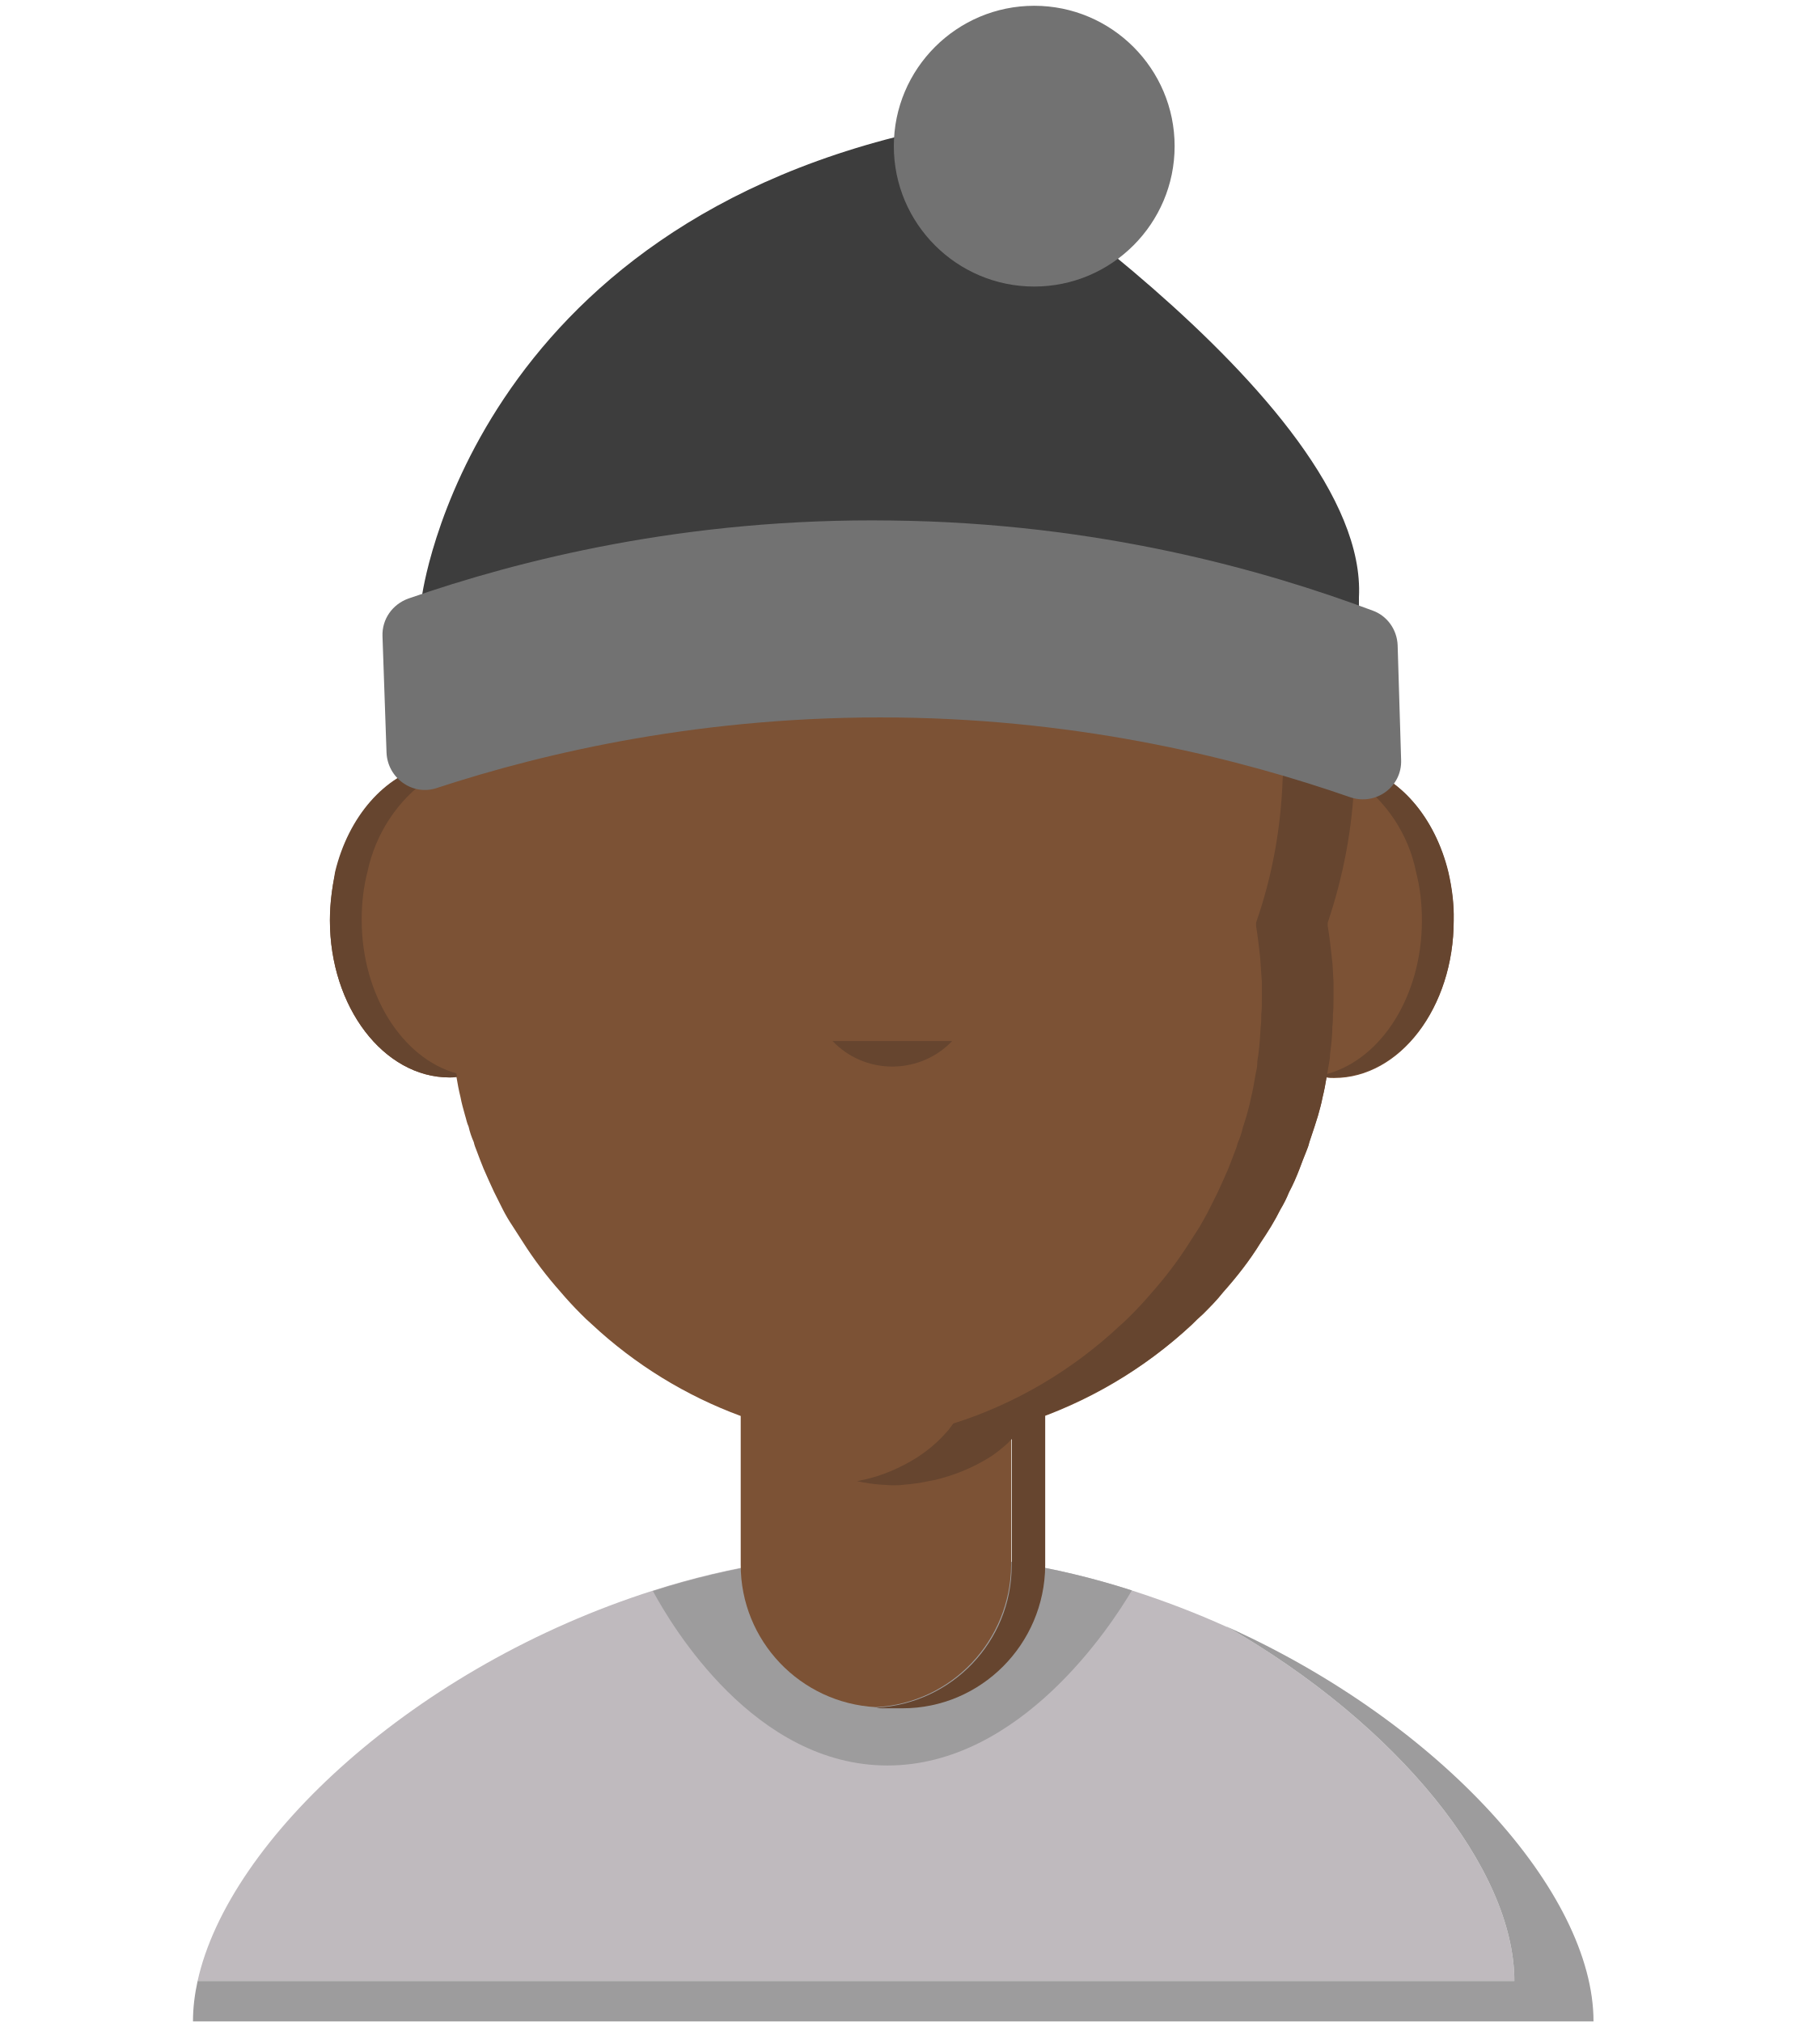
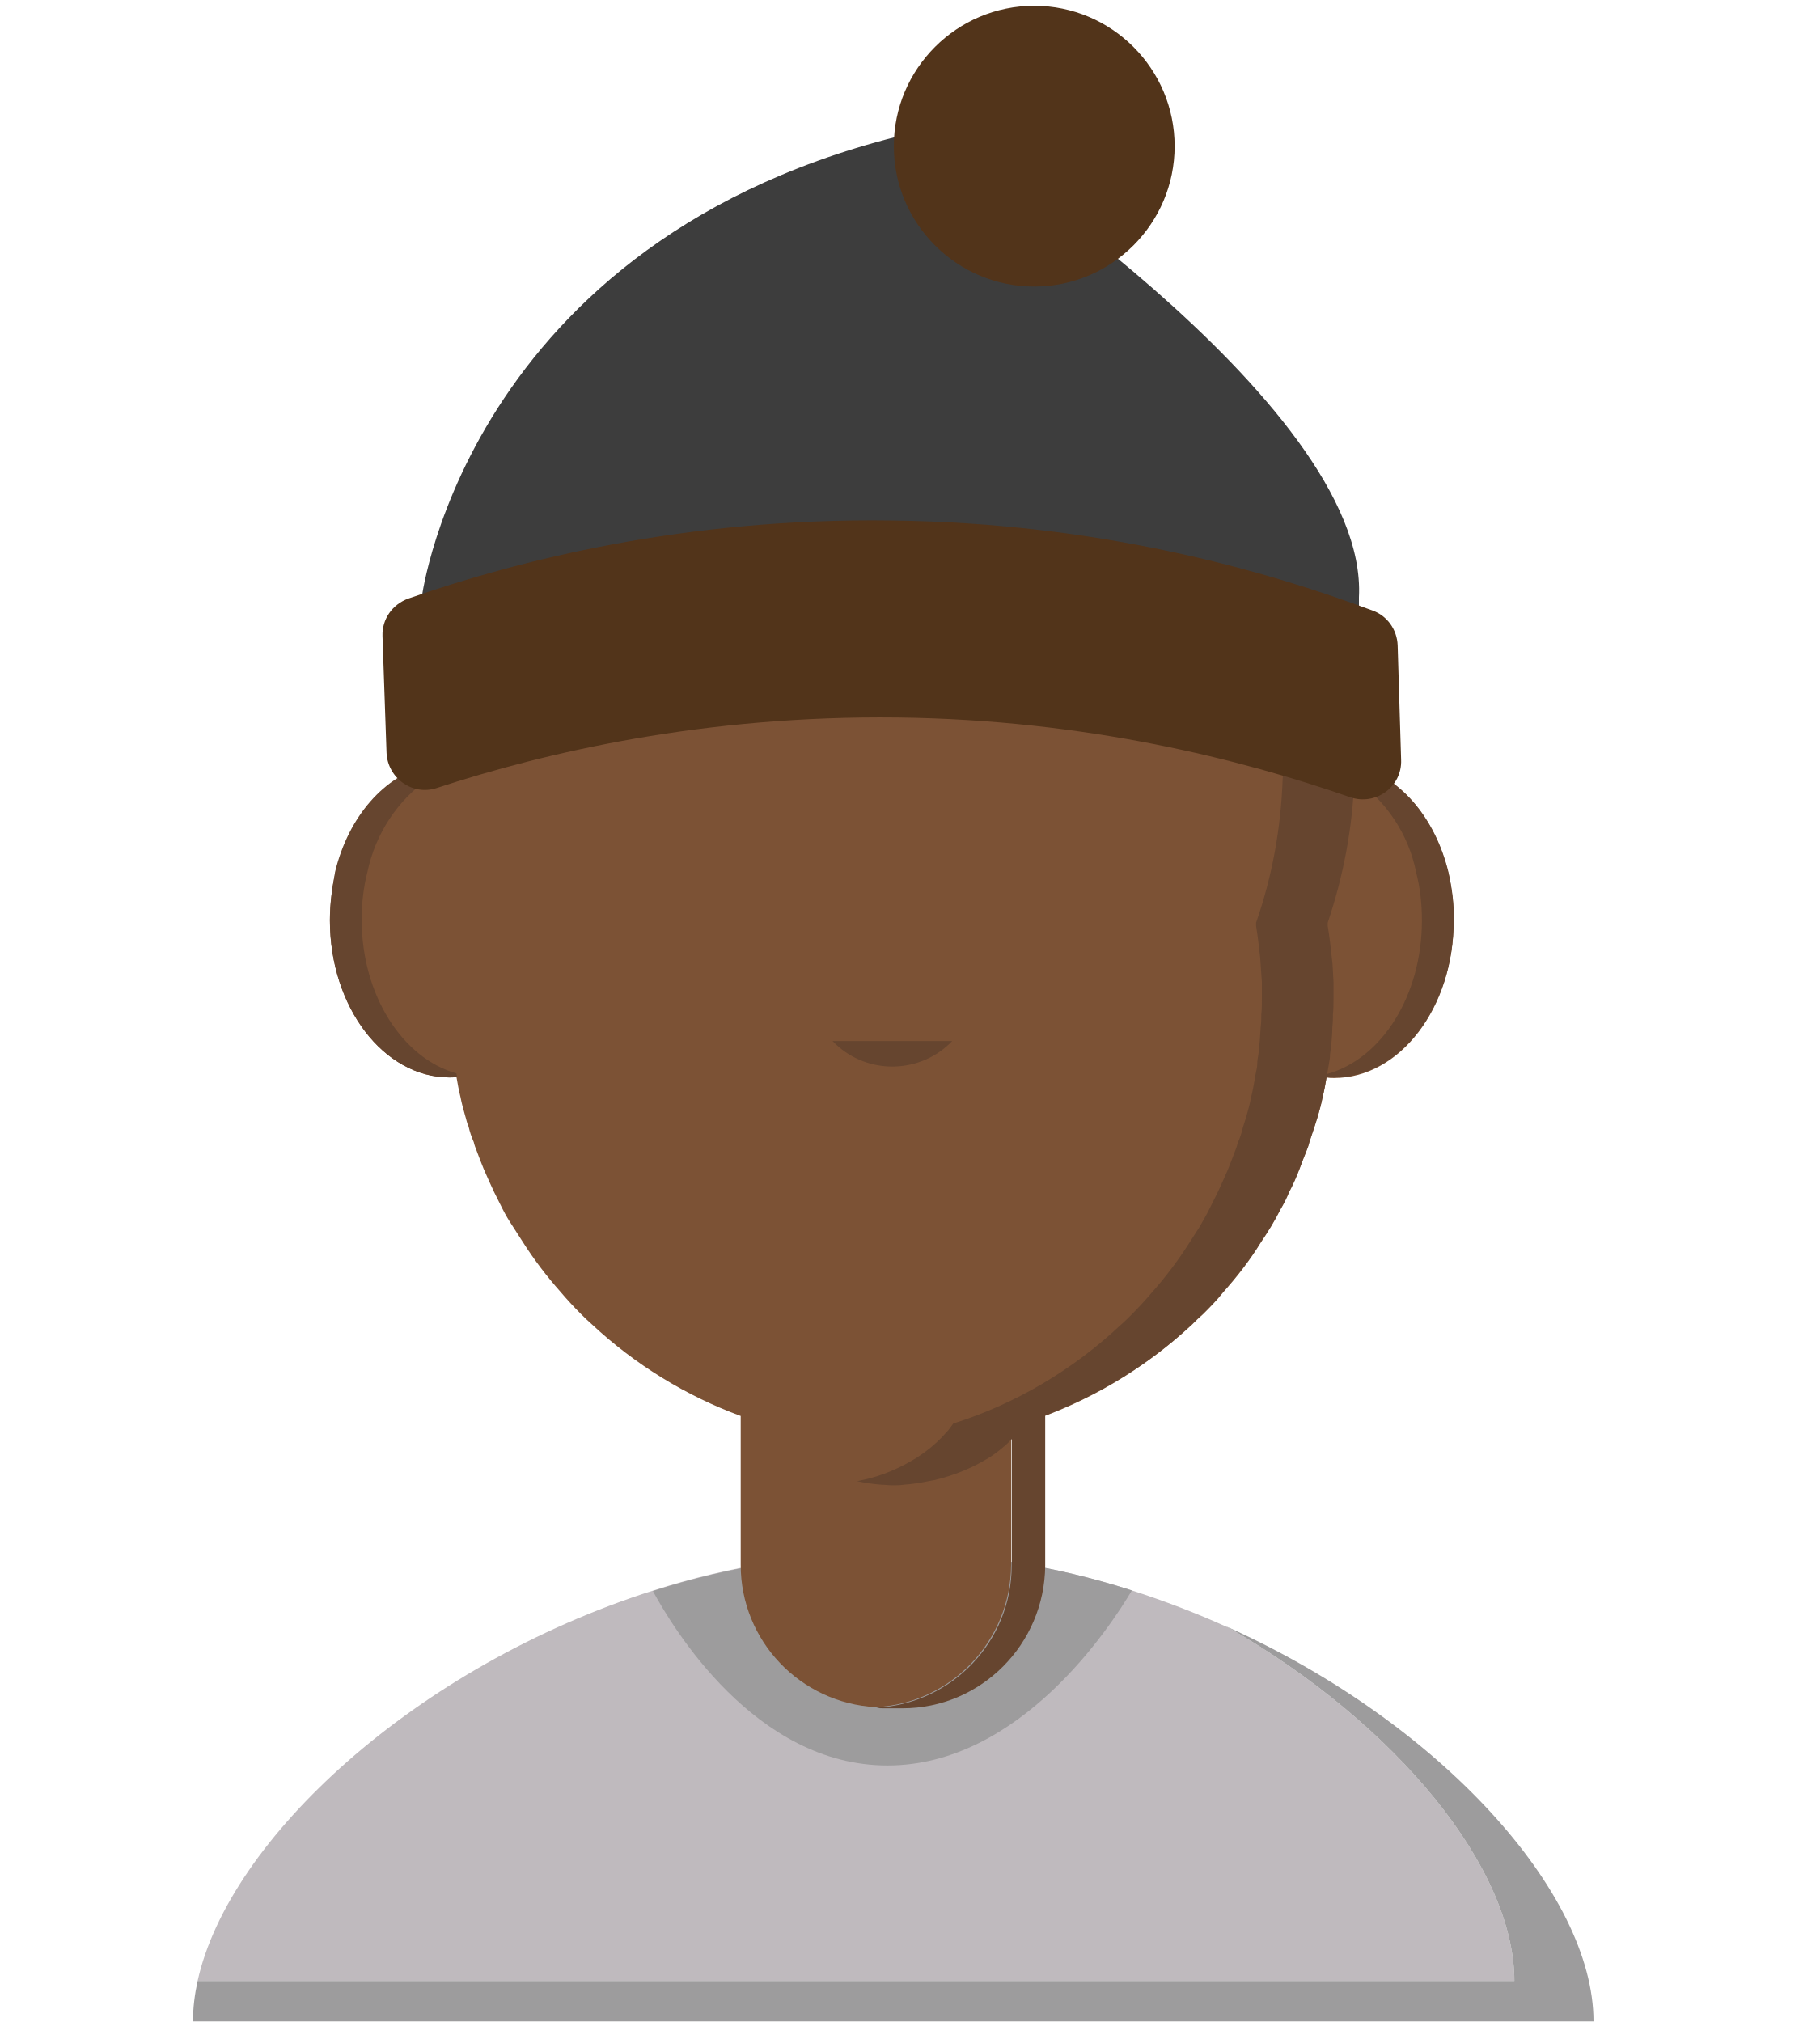
<svg xmlns="http://www.w3.org/2000/svg" version="1.1" id="adult23" x="0px" y="0px" viewBox="0 0 315 350" style="enable-background:new 0 0 315 350;" xml:space="preserve">
  <style type="text/css">
- 	.st0{fill:#BFBABE;}
- 	.st1{fill:#9D9C9D;}
- 	.st2{fill:#7C5235;}
- 	.st3{fill:#66452F;}
- 	.st4{fill:#3D3D3D;}
- 	.st5{fill:#727272;}
- 	.st6{display:none;}
- 	.st7{display:inline;}
- 	.st8{display:inline;fill:#52341A;}
- 	.st9{fill:#52341A;}
- </style>
+ 		.st0{fill:#BFBABE;}
+ 		.st1{fill:#9D9C9D;}
+ 		.st2{fill:#7C5235;}
+ 		.st3{fill:#66452F;}
+ 		.st4{fill:#3D3D3D;}
+ 		.st5{fill:#52341A;}
+ 		.st6{display:none;}
+ 		.st7{display:inline;}
+ 		.st9{fill:#727272;}
+ 	</style>
  <path id="shirt" class="st0" d="M262.1,342.9H34.2c5.4-24.5,37.7-54.5,78.9-67.6c13.4-4.3,27.4-6.5,41.5-6.6c14,0.1,28,2.3,41.3,6.6  c5.6,1.8,11.1,3.9,16.4,6.3c0,0,0,0,0.1,0C242,298.6,262.1,323.5,262.1,342.9" />
  <path id="Tracé_9712_6_" class="st1" d="M275.8,349.9H33.4c0-2.4,0.3-4.7,0.8-7h227.9c0-19.4-20.1-44.3-49.7-61.3   C249.3,298.2,275.8,327.6,275.8,349.9" />
  <path id="Tracé_9714_6_" class="st1" d="M195.9,275.3c-3.6,6.1-19.3,30.3-42.3,30.3s-37.3-24.1-40.6-30.2   c13.4-4.3,27.4-6.5,41.5-6.6C168.6,268.8,182.6,271,195.9,275.3" />
  <path id="face" class="st2" d="M234.5,132.5L234.5,132.5L234.5,132.5L234.5,132.5c0-0.3,0-0.6,0-0.9c0-46.2-35.9-83.7-80.1-83.7  s-80.1,37.5-80.1,83.7c0,0.3,0,0.6,0,0.9l0,0l0,0c-9.8,2.2-17.2,13.3-17.2,26.8c0,15,9.3,27.2,20.7,27.2c0.4,0,0.8,0,1.2-0.1  c0.2,1.2,0.4,2.3,0.7,3.5c0.2,1.1,0.5,2.1,0.8,3.2c0.2,0.6,0.3,1.3,0.6,1.9c0.2,0.9,0.5,1.8,0.9,2.7c0.1,0.5,0.3,1,0.5,1.5  c0.4,1.1,0.8,2.1,1.2,3.1c0.6,1.4,1.2,2.7,1.8,4c0.5,1,1,2,1.5,3s1.1,2,1.7,2.9s1.2,1.9,1.8,2.8c1.9,3,4.1,5.9,6.5,8.6  c1.1,1.3,2.3,2.6,3.5,3.8c0.6,0.6,1.2,1.2,1.9,1.8c7.5,7,16.3,12.4,25.8,15.9v25.8c0,13.1,10.3,23.9,23.4,24.6  c13.1-0.7,23.3-11.5,23.4-24.6V249c0.5-0.5,0.9-0.9,1.4-1.4l0,0c0.1,0,0.1-0.1,0.1-0.1c0.3-0.4,0.6-0.8,0.9-1.2  c10.8-3.5,20.6-9.3,28.9-17c0.6-0.6,1.2-1.2,1.9-1.8c1.2-1.2,2.4-2.4,3.5-3.8c2.4-2.7,4.6-5.5,6.5-8.6c0.6-0.9,1.2-1.8,1.8-2.8  s1.1-1.9,1.6-2.9c0.6-1,1.1-2,1.5-3c0.7-1.3,1.3-2.7,1.8-4c0.4-1.1,0.8-2.1,1.2-3.1c0.2-0.5,0.4-1,0.5-1.5c0.3-0.9,0.6-1.8,0.9-2.7  c0.2-0.6,0.4-1.3,0.6-1.9c0.3-1.1,0.6-2.1,0.8-3.2c0.3-1.2,0.5-2.3,0.7-3.5l0,0c0.4,0.1,0.8,0.1,1.3,0.1c11.4,0,20.7-12.2,20.7-27.2  C251.7,145.9,244.2,134.7,234.5,132.5z" />
  <path id="Tracé_9710_6_" class="st3" d="M57.1,159.3c0,15,9.3,27.2,20.7,27.2c0.4,0,0.8,0,1.3-0.1c0-0.2-0.1-0.4-0.1-0.6   c-9.3-2.6-16.4-13.5-16.4-26.6c0-2.8,0.3-5.6,1-8.3c1.4-6.6,5.2-12.4,10.7-16.2c0-0.7-0.1-1.5-0.1-2.3l0,0   c-7.7,1.8-13.9,9-16.2,18.5C57.5,153.7,57.1,156.5,57.1,159.3" />
  <path class="st3" d="M250.7,151c-2.3-9.5-8.5-16.8-16.2-18.5l0,0c0,0.8,0,1.5-0.1,2.3c5.5,3.8,9.4,9.6,10.7,16.2   c0.7,2.7,1,5.5,1,8.3c0,13.1-7,24-16.4,26.6c0.1-0.6,0.2-1.2,0.3-1.7c0.1-0.6,0.2-1.1,0.2-1.7c0.2-1.6,0.4-3.2,0.4-4.8   c0.1-0.7,0.1-1.4,0.1-2.1c0.1-0.9,0.1-1.9,0.1-2.8s0-1.9,0-2.8c-0.1-1.4-0.1-2.9-0.3-4.3c-0.2-1.8-0.4-3.6-0.7-5.4v-0.4v-0.2   c2.7-8,4.3-16.4,4.6-24.9c0-0.7,0.1-1.5,0.1-2.3l0,0v-0.9c0-16.6-4.7-32.9-13.7-46.9c2.7,11,1.3,26.4,1.3,46.9v0.9l0,0   c0,0.8,0,1.5-0.1,2.3c-0.3,8.5-1.8,16.9-4.6,24.9v0.2v0.4c0.3,1.8,0.5,3.6,0.7,5.4c0.1,1.4,0.2,2.8,0.3,4.3c0,0.9,0,1.8,0,2.8   c0,0.9,0,1.9-0.1,2.8c0,0.7,0,1.4-0.1,2.1c-0.1,1.6-0.2,3.3-0.4,4.8c-0.1,0.6-0.2,1.1-0.2,1.7s-0.2,1.2-0.3,1.8l-0.1,0.6   c-0.2,1.2-0.4,2.3-0.7,3.5c-0.2,1.1-0.5,2.1-0.8,3.2c-0.2,0.6-0.4,1.3-0.6,1.9c-0.2,0.9-0.5,1.8-0.9,2.7c-0.1,0.5-0.3,1-0.5,1.5   c-0.4,1.1-0.8,2.1-1.2,3.1c-0.6,1.4-1.2,2.7-1.8,4c-0.5,1-1,2-1.5,3s-1.1,2-1.6,2.9c-0.6,0.9-1.2,1.9-1.8,2.8   c-1.9,3-4.1,5.9-6.5,8.6c-1.1,1.3-2.3,2.6-3.5,3.8c-0.6,0.6-1.2,1.2-1.9,1.8c-8.2,7.7-18.1,13.6-28.9,17c-0.3,0.4-0.6,0.8-0.9,1.2   l-0.1,0.1l0,0c-1.2,1.4-2.5,2.6-4,3.7c-0.4,0.3-0.9,0.6-1.3,0.9c-2.9,1.8-6.1,3.2-9.5,3.9l-0.9,0.2h0.1c1.4,0.3,2.8,0.5,4.2,0.6   c0.6,0,1.2,0.1,1.9,0.1s1.2,0,1.9-0.1c1.4-0.1,2.8-0.3,4.2-0.6c0.4-0.1,0.7-0.1,1.1-0.2c3.4-0.8,6.6-2.1,9.5-3.9   c0.5-0.3,0.9-0.6,1.3-0.9c0.9-0.7,1.8-1.4,2.6-2.3V271c0,13.1-10.3,23.9-23.4,24.6c0.4,0.1,0.8,0.1,1.2,0.1h3.3   c13.6,0,24.6-11.1,24.7-24.7v-26c9.4-3.6,18.1-8.9,25.4-15.8c0.6-0.6,1.2-1.2,1.9-1.8c1.2-1.2,2.4-2.4,3.5-3.8   c2.4-2.7,4.6-5.5,6.5-8.6c0.6-0.9,1.2-1.8,1.8-2.8s1.1-1.9,1.6-2.9c0.6-1,1.1-2,1.5-3c0.7-1.3,1.3-2.7,1.8-4   c0.4-1.1,0.8-2.1,1.2-3.1c0.2-0.5,0.4-1,0.5-1.5c0.3-0.9,0.6-1.8,0.9-2.7c0.2-0.6,0.4-1.3,0.6-1.9c0.3-1.1,0.6-2.1,0.8-3.2   c0.3-1.2,0.5-2.3,0.7-3.5l0,0c0.4,0.1,0.8,0.1,1.3,0.1c11.4,0,20.7-12.2,20.7-27.2C251.7,156.5,251.3,153.7,250.7,151z" />
  <path id="Tracé_9722_6_" class="st3" d="M144.1,180.2c5.4,5.7,14.5,5.9,20.2,0.5c0.2-0.2,0.3-0.3,0.5-0.5" />
  <path id="hair-dark" class="st4" d="M235.2,105.3c-18.2-6.1-46.2-13.2-81-13.6c-34.7-0.4-62.8,6-81.2,11.7  c0,0,8.2-64.8,89.5-81.4c0,0,74.5,47.3,72.7,81.4V105.3z" />
  <path id="hair-light" class="st5" d="M242.5,131.5c0.2,4.7-4.4,8-8.8,6.5c-18.7-6.5-45.6-13.4-78.3-13.8c-33.4-0.4-60.9,6-79.8,12.2  c-4.2,1.4-8.5-1.7-8.7-6.1l-0.7-20.2c-0.1-2.9,1.7-5.5,4.5-6.5c19-6.6,47.9-14,83.6-13.5c35.8,0.4,64.6,8.6,83.3,15.6  c2.5,0.9,4.2,3.3,4.3,6L242.5,131.5z M179,1c-13.4,0-24.3,10.9-24.3,24.3s10.9,24.3,24.3,24.3s24.3-10.9,24.3-24.3S192.4,1,179,1z" />
  <g id="glasses" class="st6">
    <path class="st7" d="M74.8,142.4c2.8,2.7,3,10.5,3,10.5c2.8,22.3,13.3,27.7,30.4,27.7s20.8-3.8,25.7-7.6   c4.9-3.9,8.6-17.6,10.2-22.4c1.6-4.9,8.9-5.3,8.9-5.3s7.4,0.5,8.9,5.3c1.6,4.9,5.3,18.6,10.2,22.4c4.9,3.9,8.6,7.6,25.7,7.6   s27.5-5.4,30.4-27.7c0,0,0.3-7.8,3-10.5s4.1-2.7,4.1-4.9s4-5.7-7.2-6.5c-11.1-0.8-16.6-2-28.4-2c-11.9,0-30.7,0.1-33.9,3.3   c-3.2,3.2-7,4.1-13.6,4.1s-9-1-12.1-4.1s-22-3.3-33.9-3.3s-17.3,1.2-28.4,2s-7.2,4.3-7.2,6.5S72,139.7,74.8,142.4z M175,135.5   c10.2-3.1,35.2-4.1,46.3-0.5c0,0,4.5,1.2,4.4,7.4c-0.1,6.3-2.6,19.9-4.4,23.8s-3.6,11.2-23.9,11.8s-27.2-10.2-29.4-20   C165.7,148.4,164.8,138.6,175,135.5z M85.3,135.1c11-3.7,36.1-2.7,46.3,0.5s9.3,12.9,7.1,22.6c-2.2,9.8-9.1,20.5-29.4,20   c-20.3-0.6-22.1-7.8-23.9-11.8s-4.3-17.6-4.4-23.8C80.8,136.2,85.3,135.1,85.3,135.1z" />
    <path class="st7" d="M235.4,142.1c-1.7-5.6-5.3-9.7-10.6-12.1c-5.4-2.4-12.2-3.6-20.4-3.6c-11.2,0-23.1,2.3-25.9,3.5   c-0.1,0-0.2,0.1-0.4,0.1c-5.7,2.4-9.6,6.1-11.9,10.9c-11.4-4.5-22.8-1.5-27.2,0.1c-2.2-4.8-6.2-8.6-11.9-10.9   c-0.1-0.1-0.3-0.1-0.4-0.2c-2.8-1.2-14.6-3.5-25.8-3.5c-8.2,0-15,1.2-20.4,3.6c-5.3,2.4-8.9,6.5-10.6,12.1c-2.5-0.1-7-0.2-7,1.2   c0,1.3,3.7,2,6.3,2.3c0,0.1,0,0.1,0,0.2c-1,7.1,0.8,13.6,1.6,15.9v0.5L71,163c6.8,16.3,19,26,33.5,26h0.3c0.3,0,27-0.6,34.6-26.5   c1.7-5.9,2.2-11.3,1.4-15.9c3.6-1.3,13.9-4.3,23.9-0.1c-0.8,4.6-0.3,10.2,1.4,16.1c7.6,25.9,34.3,26.4,34.6,26.4h0.3   c14.5,0,26.7-9.7,33.4-26.1l0.2-0.6v-0.6c0.8-2.3,2.7-8.8,1.6-15.9c0-0.1,0-0.2,0-0.3c2.5-0.4,5.6-1.1,5.6-2.2   C241.8,142,238,141.9,235.4,142.1z M135.9,160.5c-6.3,21.2-27.4,22.6-31.1,22.6s-20.8,0.3-30.3-22.6c0,0-7.4-20.1,7.4-26.6   c14.7-6.5,41-1.2,43.7,0C128.4,135.1,142.2,139.4,135.9,160.5z M231.1,160.5c-9.4,22.9-26.5,22.6-30.3,22.6s-24.8-1.4-31.1-22.6   c-6.3-21.1,7.6-25.4,10.3-26.6c2.7-1.2,29-6.5,43.7,0C238.4,140.5,231.1,160.5,231.1,160.5z" />
    <path class="st7" d="M82.8,167.8c3.7,1.6,37.7,8.9,52.3,2.9c14.6-5.9,6.6-20.3,18.4-19.9c11.8-0.4,3.9,14,18.4,19.9   c14.6,5.9,48.5-1.4,52.3-2.9c3.7-1.6,3.6-10,4.7-12.6s6.5-4.3,6.5-4.3v-13.6c-7.8-3.7-47-1.8-56.5,0s-24.9,5.3-24.9,5.3   s-14.8-3.5-24.2-5.3s-49.8-3.7-55.3,0v13.6c0,0,3.8,1.8,5,4.3C80.8,157.8,79.1,166.2,82.8,167.8z M164.6,144.9   c2.9-2.3,22.5-8.1,53.4-5.7c1.7,0.1,5.6,1.3,5.7,3.8s0.1,16-0.7,17.8s-1.3,6-18.6,8.4s-31.8,0.5-35.5-4.5   C165.1,159.7,161.7,147.1,164.6,144.9z M83.4,143c0.1-2.5,4-3.7,5.7-3.8c31-2.4,50.5,3.4,53.5,5.7c2.9,2.3-0.6,14.9-4.3,19.9   s-18.3,6.9-35.5,4.5c-17.3-2.4-17.8-6.5-18.6-8.4C83.2,158.9,83.2,145.5,83.4,143z" />
  </g>
  <g id="facial-hair" class="st6">
-     <path id="beard" class="st8" d="M204.9,218.4c-11.8,8.4-31.8,8.5-37.3,0.4c-1.7-2.5-1.8-5.5-1.5-8c-1.8,0.2-6.8,0.3-11.8,0.3   s-10.1-0.1-11.8-0.3c0.3,2.4,0.1,5.1-1.4,7.5c-5.5,8.4-27.9,9.5-38.4-0.7c-12.9-12.5-14.2-48.2-17.9-60.8c-0.1-0.2-0.2-0.7-0.3-0.7   c-2.3-0.2-9.6,54.9,2.8,69.3c1.6,2.5,11.7,18.6,23.7,26.2c0.4-1.4-1-2.4-0.5-3.7c5.7,8.5,11.4,11.9,21.3,16.9c-1-2.3,0,0-0.7-2.3   c4.7,7.9,22.5,12.5,23.3,12.4c0.8,0.1,18.6-4.5,23.3-12.4c-0.7,2.3,0.4,0-0.7,2.3c9.9-5,15.5-8.4,21.2-16.9   c0.5,1.3-0.9,2.3-0.5,3.7c12-7.7,21.1-22.4,23.7-26.2c13.2-15.3,5.8-55.7,3.9-64.9c0-0.1-0.2-1-0.5-1.1   C222.4,159.2,226.1,203.2,204.9,218.4z" />
-     <path id="mustache" class="st8" d="M177.6,186.9c-6.5-1.1-17.4-2.6-23.5,1.2c-6.1-3.8-17.1-2.3-23.5-1.2c-8.1,1.2-13.9,7.6-20,13.4   c-2.4,2.3-5,4.6-8.3,5.9c5.3,3.4,21.3-2.3,24.1-4c-0.3,0.9-0.2,2.4-0.5,3.2c4.1,1,10.4-2.6,13.4-6.1c-0.3,1.3-0.1,3.2-0.8,4.6   c3.6,0.6,14.1-2.4,15.5-4.1c1.4,1.8,12,4.8,15.5,4.1c-0.6-1.3-0.5-3.2-0.8-4.6c3.1,3.4,9.3,7.1,13.4,6.1c-0.3-0.9-0.2-2.4-0.5-3.2   c2.8,1.7,18.8,7.4,24.1,4c-3.2-1.3-5.9-3.6-8.3-5.9C191.5,194.5,185.7,188.1,177.6,186.9z" />
+     <path id="beard" class="st5 st7" d="M204.9,218.4c-11.8,8.4-31.8,8.5-37.3,0.4c-1.7-2.5-1.8-5.5-1.5-8c-1.8,0.2-6.8,0.3-11.8,0.3   s-10.1-0.1-11.8-0.3c0.3,2.4,0.1,5.1-1.4,7.5c-5.5,8.4-27.9,9.5-38.4-0.7c-12.9-12.5-14.2-48.2-17.9-60.8c-0.1-0.2-0.2-0.7-0.3-0.7   c-2.3-0.2-9.6,54.9,2.8,69.3c1.6,2.5,11.7,18.6,23.7,26.2c0.4-1.4-1-2.4-0.5-3.7c5.7,8.5,11.4,11.9,21.3,16.9c-1-2.3,0,0-0.7-2.3   c4.7,7.9,22.5,12.5,23.3,12.4c0.8,0.1,18.6-4.5,23.3-12.4c-0.7,2.3,0.4,0-0.7,2.3c9.9-5,15.5-8.4,21.2-16.9   c0.5,1.3-0.9,2.3-0.5,3.7c12-7.7,21.1-22.4,23.7-26.2c13.2-15.3,5.8-55.7,3.9-64.9c0-0.1-0.2-1-0.5-1.1   C222.4,159.2,226.1,203.2,204.9,218.4z" />
+     <path id="mustache" class="st5 st7" d="M177.6,186.9c-6.5-1.1-17.4-2.6-23.5,1.2c-6.1-3.8-17.1-2.3-23.5-1.2c-8.1,1.2-13.9,7.6-20,13.4   c-2.4,2.3-5,4.6-8.3,5.9c5.3,3.4,21.3-2.3,24.1-4c-0.3,0.9-0.2,2.4-0.5,3.2c4.1,1,10.4-2.6,13.4-6.1c-0.3,1.3-0.1,3.2-0.8,4.6   c3.6,0.6,14.1-2.4,15.5-4.1c1.4,1.8,12,4.8,15.5,4.1c-0.6-1.3-0.5-3.2-0.8-4.6c3.1,3.4,9.3,7.1,13.4,6.1c-0.3-0.9-0.2-2.4-0.5-3.2   c2.8,1.7,18.8,7.4,24.1,4c-3.2-1.3-5.9-3.6-8.3-5.9C191.5,194.5,185.7,188.1,177.6,186.9z" />
    <g id="mustache-beard" class="st7">
-       <path class="st9" d="M204.9,218.4c-11.8,8.4-31.8,8.5-37.3,0.4c-1.7-2.5-1.8-5.5-1.5-8c-1.8,0.2-6.8,0.3-11.8,0.3    s-10.1-0.1-11.8-0.3c0.3,2.4,0.1,5.1-1.4,7.5c-5.5,8.4-27.9,9.5-38.4-0.7c-12.9-12.5-14.2-48.2-17.9-60.8    c-0.1-0.2-0.2-0.7-0.3-0.7c-2.3-0.2-9.6,54.9,2.8,69.3c1.6,2.5,11.7,18.6,23.7,26.2c0.4-1.4-1-2.4-0.5-3.7    c5.7,8.5,11.4,11.9,21.3,16.9c-1-2.3,0,0-0.7-2.3c4.7,7.9,22.5,12.5,23.3,12.4c0.8,0.1,18.6-4.5,23.3-12.4c-0.7,2.3,0.4,0-0.7,2.3    c9.9-5,15.5-8.4,21.2-16.9c0.5,1.3-0.9,2.3-0.5,3.7c12-7.7,21.1-22.4,23.7-26.2c13.2-15.3,5.8-55.7,3.9-64.9c0-0.1-0.2-1-0.5-1.1    C222.4,159.2,226.1,203.2,204.9,218.4z" />
-       <path class="st9" d="M177.6,186.9c-6.5-1.1-17.4-2.6-23.5,1.2c-6.1-3.8-17.1-2.3-23.5-1.2c-8.1,1.2-13.9,7.6-20,13.4    c-2.4,2.3-5,4.6-8.3,5.9c5.3,3.4,21.3-2.3,24.1-4c-0.3,0.9-0.2,2.4-0.5,3.2c4.1,1,10.4-2.6,13.4-6.1c-0.3,1.3-0.1,3.2-0.8,4.6    c3.6,0.6,14.1-2.4,15.5-4.1c1.4,1.8,12,4.8,15.5,4.1c-0.6-1.3-0.5-3.2-0.8-4.6c3.1,3.4,9.3,7.1,13.4,6.1c-0.3-0.9-0.2-2.4-0.5-3.2    c2.8,1.7,18.8,7.4,24.1,4c-3.2-1.3-5.9-3.6-8.3-5.9C191.5,194.5,185.7,188.1,177.6,186.9z" />
+       <path class="st5" d="M204.9,218.4c-11.8,8.4-31.8,8.5-37.3,0.4c-1.7-2.5-1.8-5.5-1.5-8c-1.8,0.2-6.8,0.3-11.8,0.3    s-10.1-0.1-11.8-0.3c0.3,2.4,0.1,5.1-1.4,7.5c-5.5,8.4-27.9,9.5-38.4-0.7c-12.9-12.5-14.2-48.2-17.9-60.8    c-0.1-0.2-0.2-0.7-0.3-0.7c-2.3-0.2-9.6,54.9,2.8,69.3c1.6,2.5,11.7,18.6,23.7,26.2c0.4-1.4-1-2.4-0.5-3.7    c5.7,8.5,11.4,11.9,21.3,16.9c-1-2.3,0,0-0.7-2.3c4.7,7.9,22.5,12.5,23.3,12.4c0.8,0.1,18.6-4.5,23.3-12.4c-0.7,2.3,0.4,0-0.7,2.3    c9.9-5,15.5-8.4,21.2-16.9c0.5,1.3-0.9,2.3-0.5,3.7c12-7.7,21.1-22.4,23.7-26.2c13.2-15.3,5.8-55.7,3.9-64.9c0-0.1-0.2-1-0.5-1.1    C222.4,159.2,226.1,203.2,204.9,218.4z" />
+       <path class="st5" d="M177.6,186.9c-6.5-1.1-17.4-2.6-23.5,1.2c-6.1-3.8-17.1-2.3-23.5-1.2c-8.1,1.2-13.9,7.6-20,13.4    c-2.4,2.3-5,4.6-8.3,5.9c5.3,3.4,21.3-2.3,24.1-4c-0.3,0.9-0.2,2.4-0.5,3.2c4.1,1,10.4-2.6,13.4-6.1c-0.3,1.3-0.1,3.2-0.8,4.6    c3.6,0.6,14.1-2.4,15.5-4.1c1.4,1.8,12,4.8,15.5,4.1c-0.6-1.3-0.5-3.2-0.8-4.6c3.1,3.4,9.3,7.1,13.4,6.1c-0.3-0.9-0.2-2.4-0.5-3.2    c2.8,1.7,18.8,7.4,24.1,4c-3.2-1.3-5.9-3.6-8.3-5.9C191.5,194.5,185.7,188.1,177.6,186.9z" />
    </g>
  </g>
</svg>
